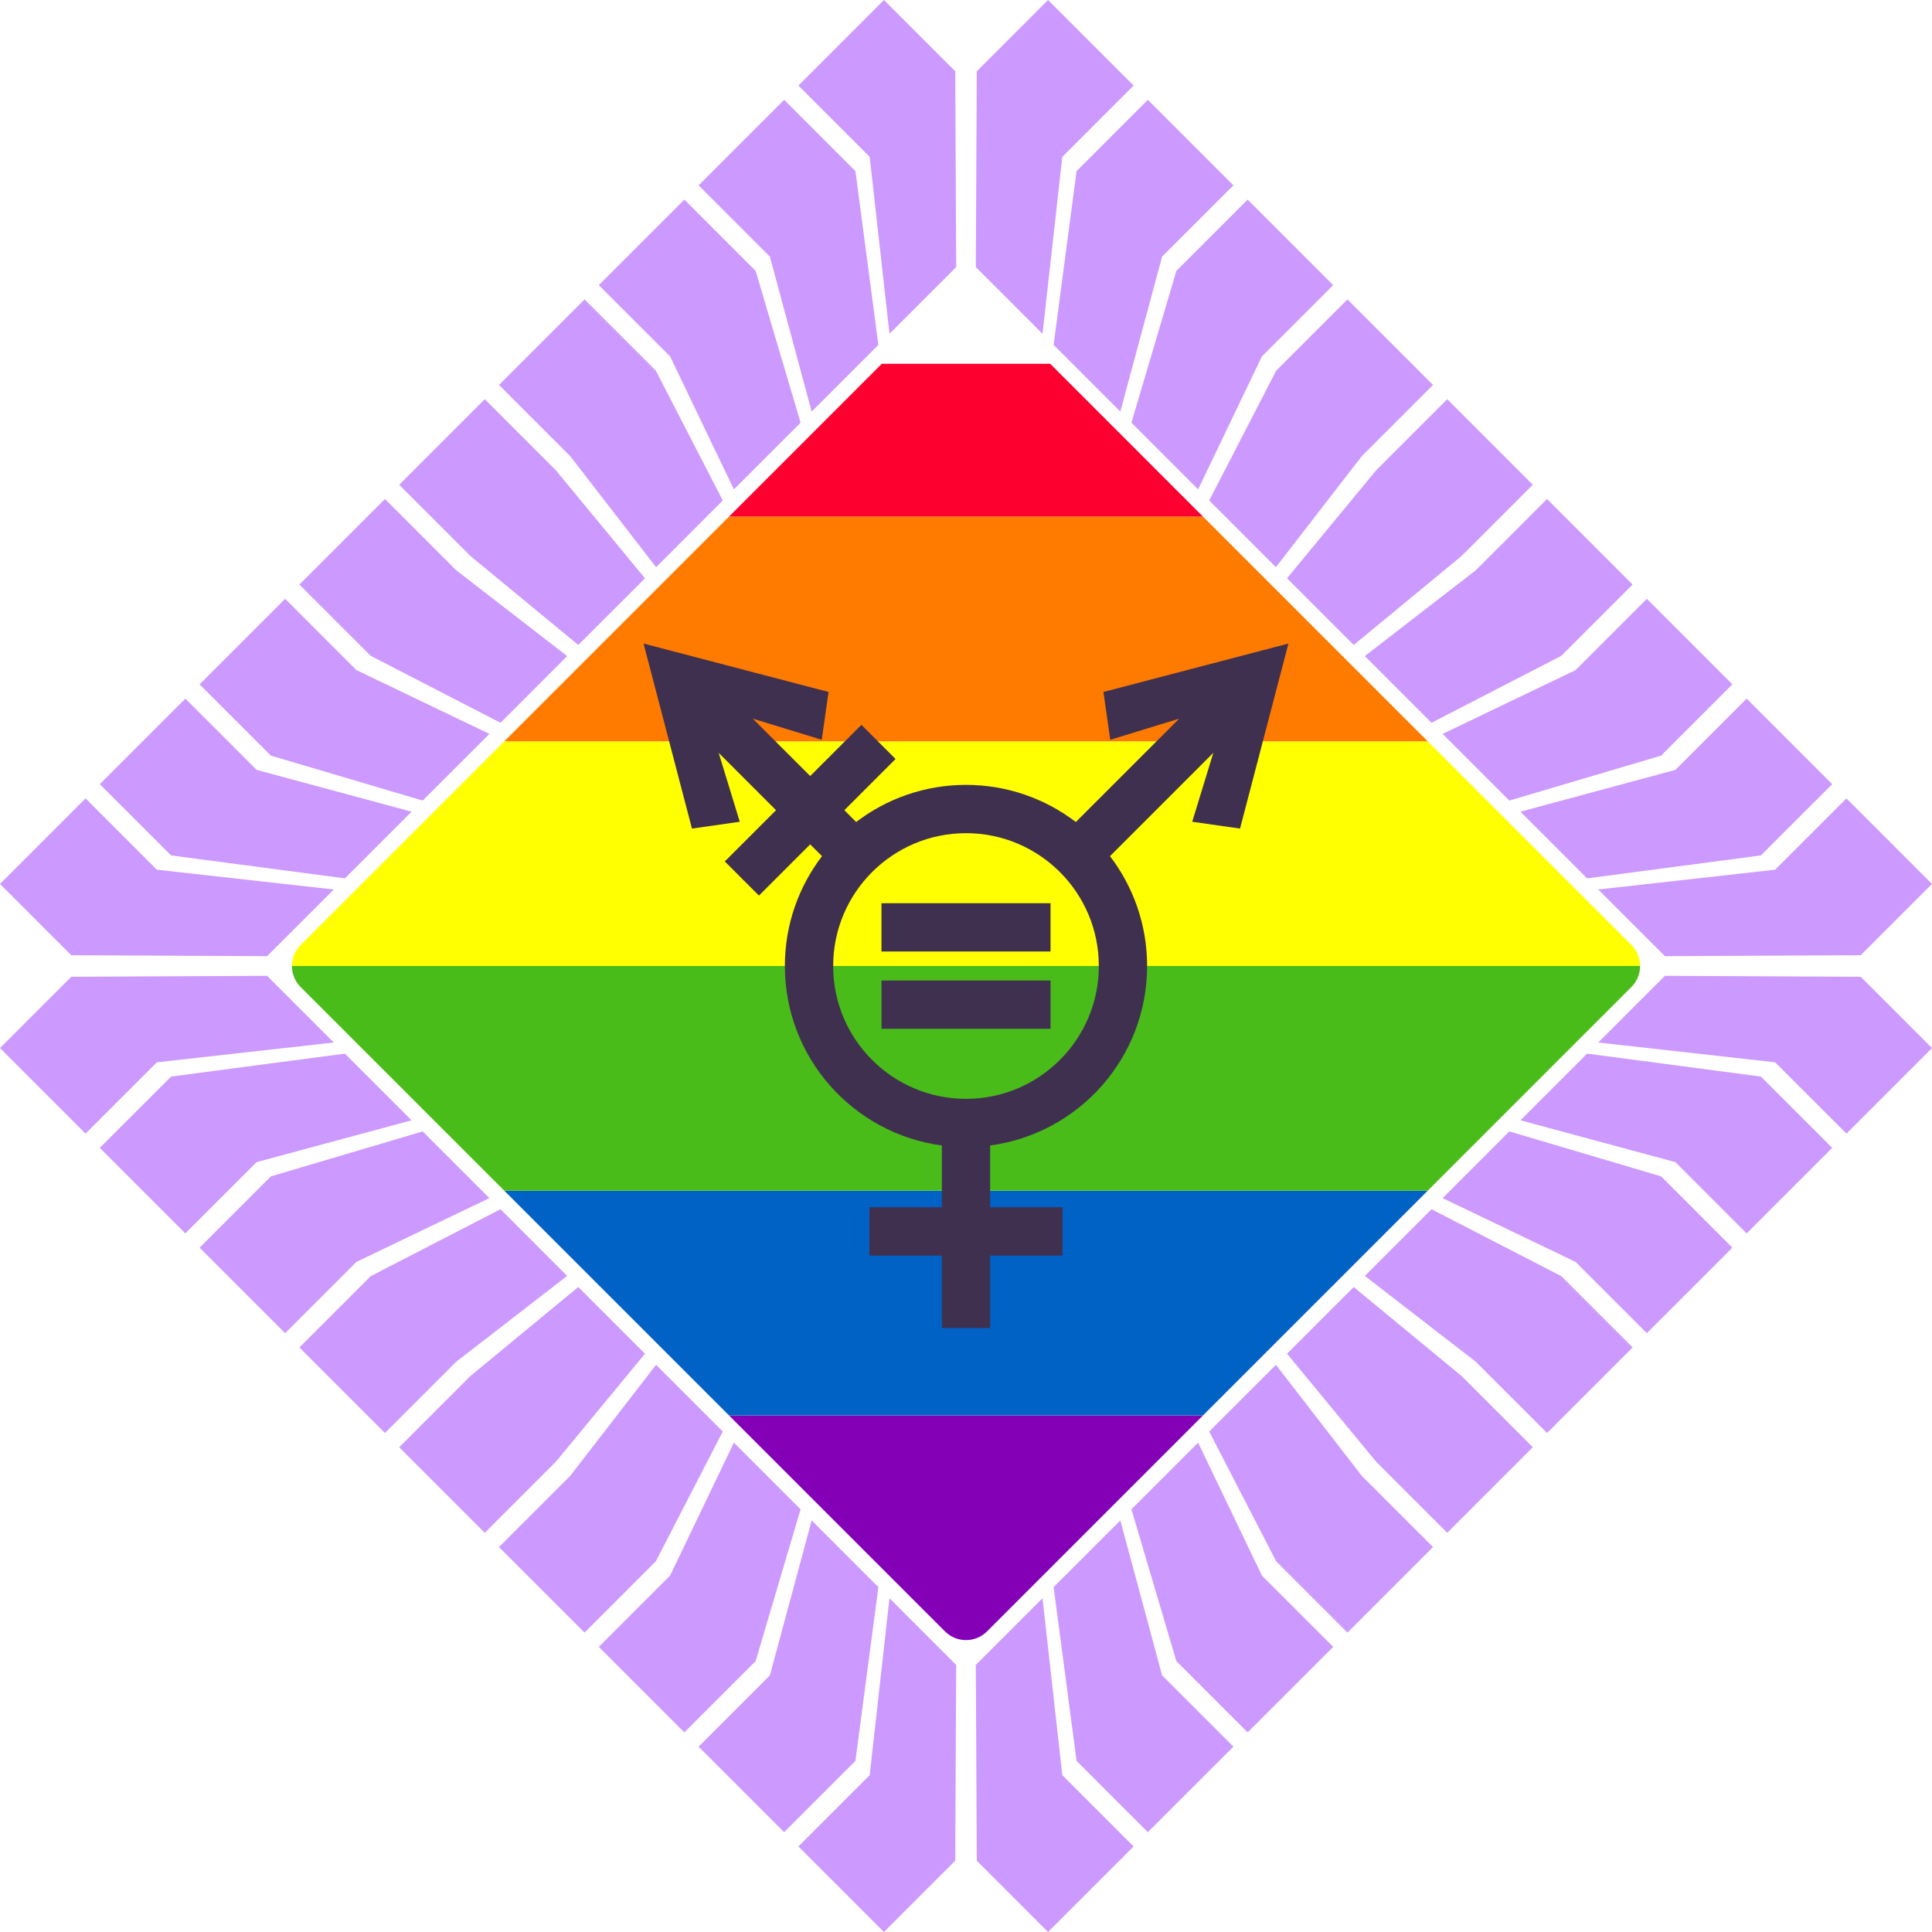
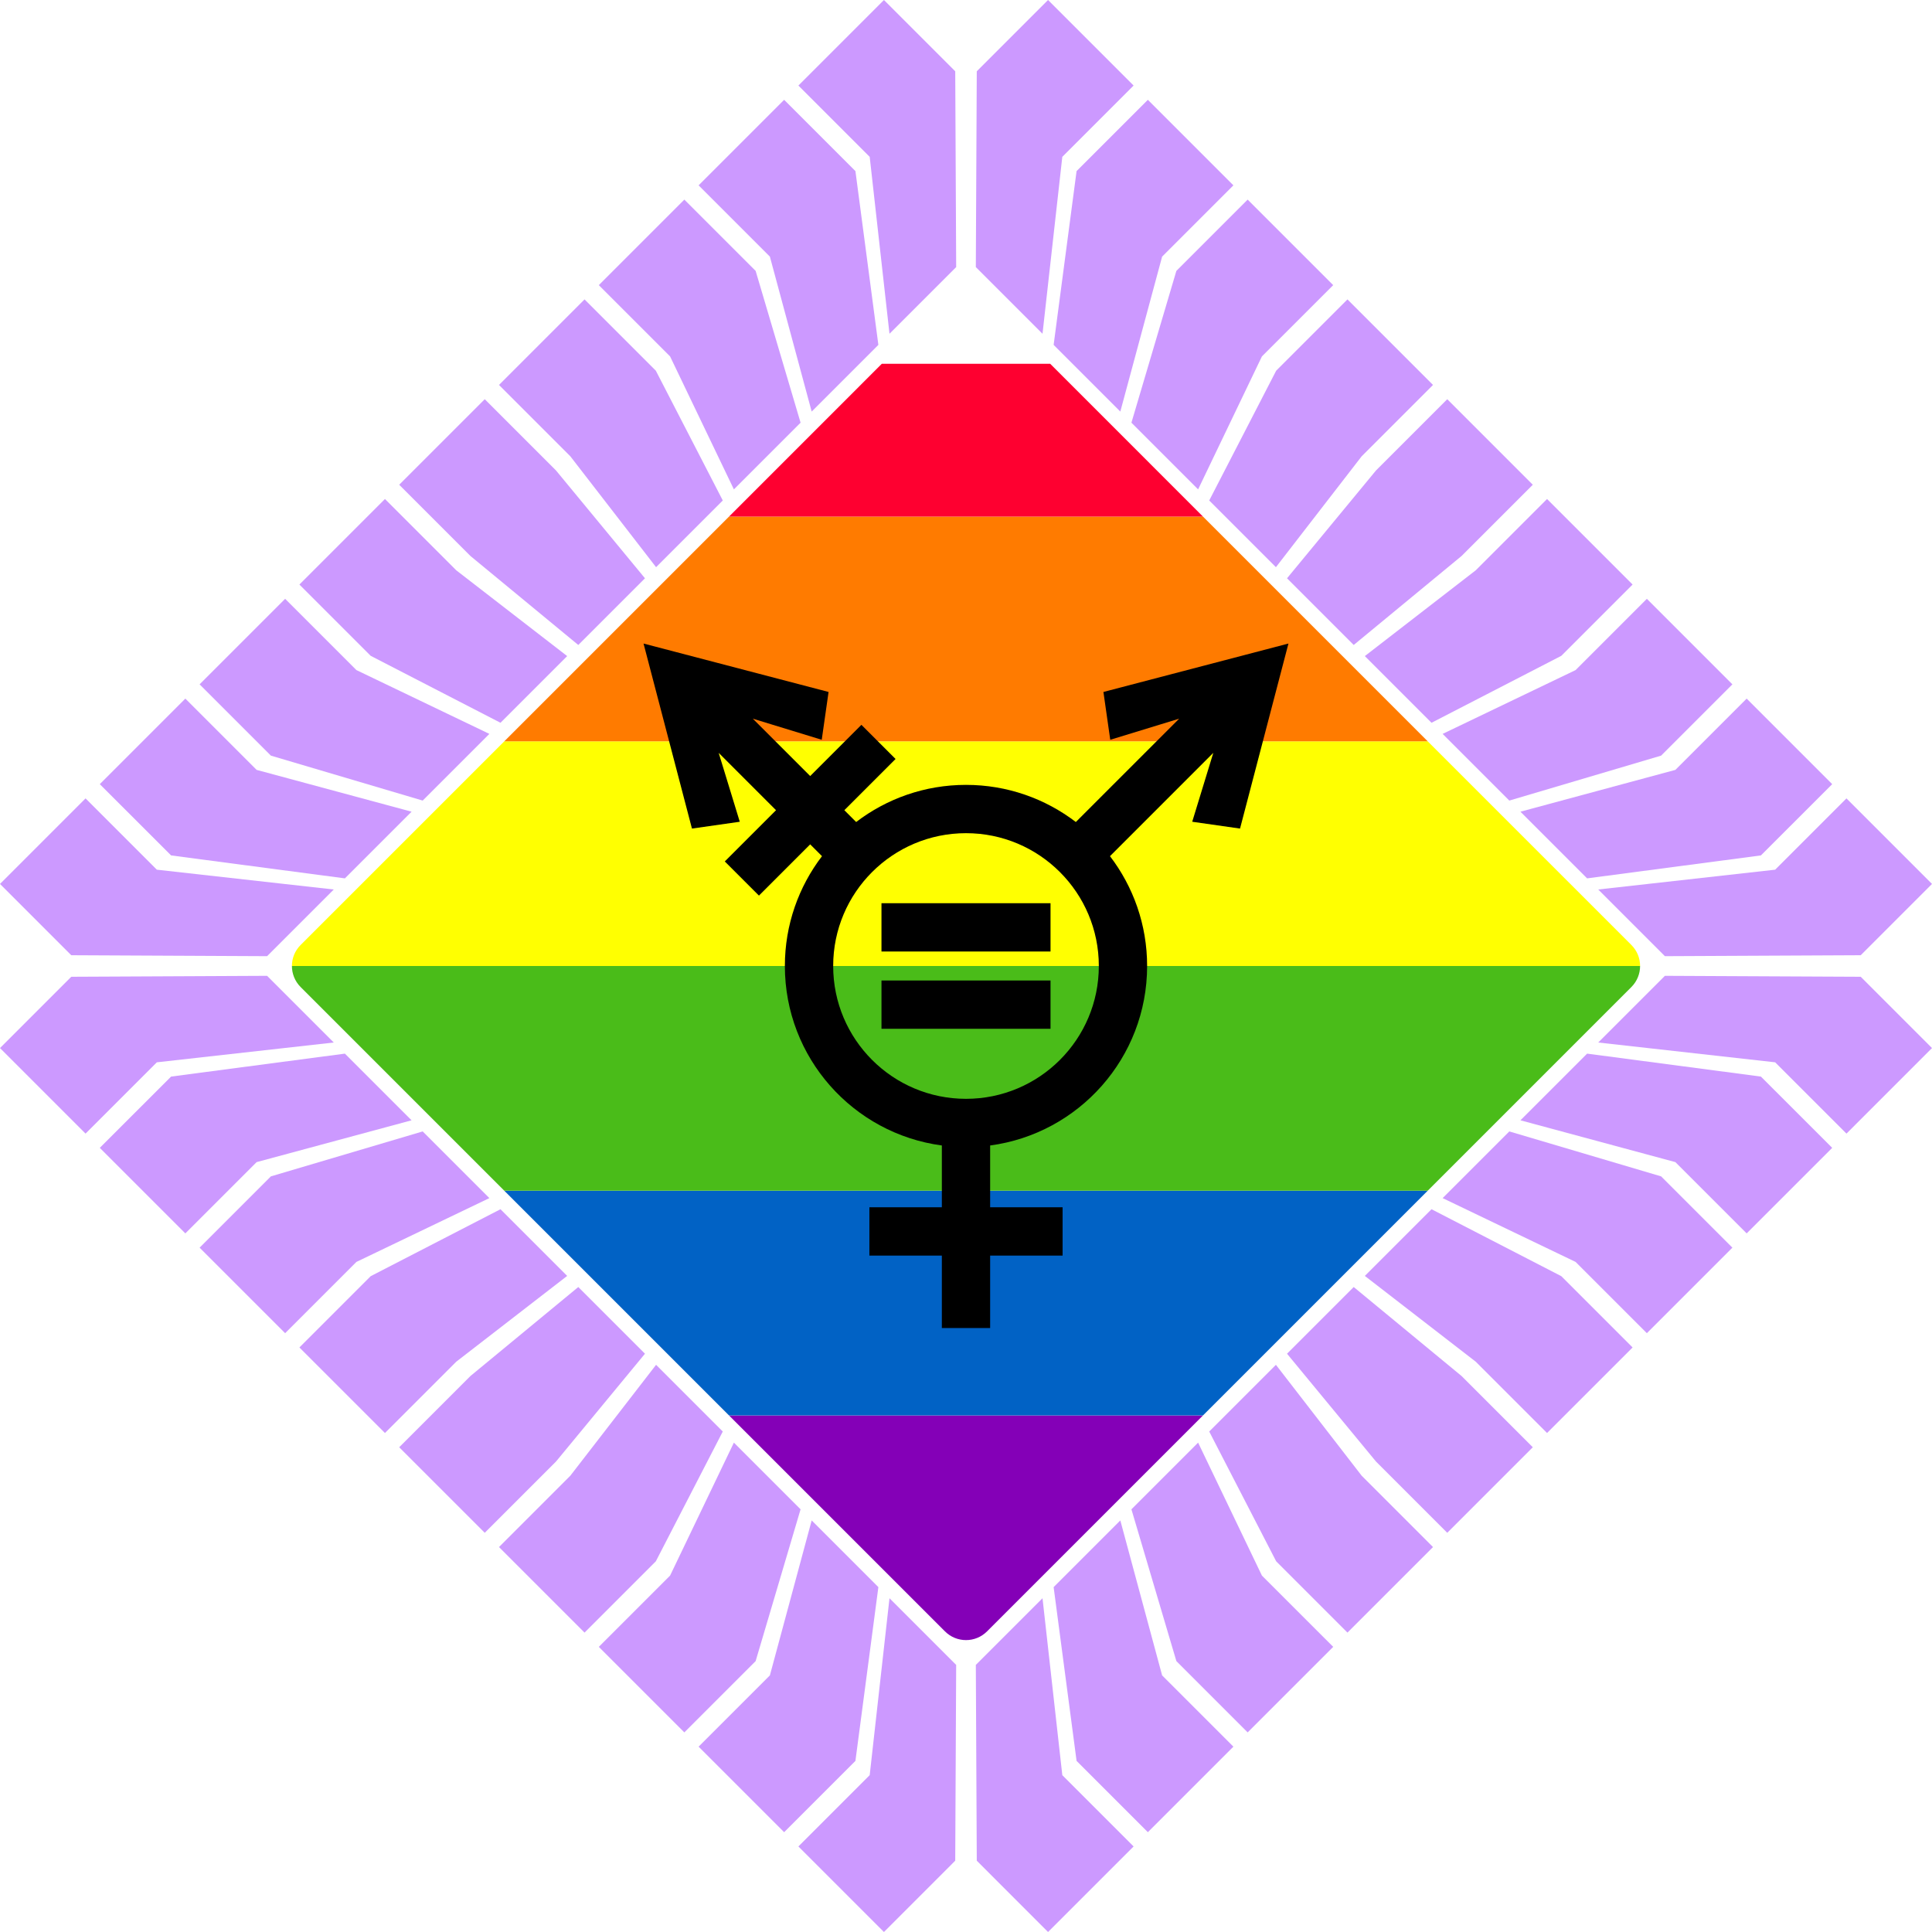
<svg xmlns="http://www.w3.org/2000/svg" version="1.1" x="0px" y="0px" viewBox="0 0 566.929 566.929" enable-background="new 0 0 566.929 566.929" xml:space="preserve">
  <g id="Outer_Square">
    <g id="Bottom_Right">
-       <polygon fill="#cc99ff" points="488.554,286.348 546.013,286.625 566.929,307.546 541.83,332.647 520.908,311.726     468.986,305.916 488.554,286.348   " />
-       <polygon fill="#cc99ff" points="465.726,309.179 516.725,315.912 537.646,336.829 512.542,361.93 491.624,341.013     446.158,328.744 465.726,309.179   " />
-       <polygon fill="#cc99ff" points="442.896,332.007 487.441,345.197 508.359,366.114 483.257,391.214 462.341,370.297     423.326,351.575 442.896,332.007   " />
-       <polygon fill="#cc99ff" points="420.067,354.838 458.153,374.481 479.074,395.402 453.97,420.502 433.052,399.585     400.499,374.408 420.067,354.838   " />
-       <polygon fill="#cc99ff" points="397.236,377.666 428.869,403.768 449.786,424.685 424.685,449.786 403.769,428.869     377.666,397.235 397.236,377.666   " />
-       <polygon fill="#cc99ff" points="374.408,400.494 399.585,433.052 420.503,453.973 395.403,479.074 374.482,458.153     354.835,420.067 374.408,400.494   " />
-       <polygon fill="#cc99ff" points="351.575,423.326 370.298,462.34 391.218,483.257 366.113,508.358 345.197,487.441     332.007,442.895 351.575,423.326   " />
-       <polygon fill="#cc99ff" points="328.749,446.158 341.013,491.623 361.931,512.54 336.829,537.641 315.913,516.724     309.179,465.726 328.749,446.158   " />
-       <polygon fill="#cc99ff" points="305.917,468.989 311.726,520.908 332.646,541.828 307.542,566.929 286.627,546.008     286.349,488.554 305.917,468.989   " />
+       <polygon fill="#cc99ff" points="488.554,286.348 546.013,286.625 566.929,307.546 541.83,332.647 520.908,311.726    468.986,305.916 488.554,286.348   " />
+       <polygon fill="#cc99ff" points="465.726,309.179 516.725,315.912 537.646,336.829 512.542,361.93 491.624,341.013    446.158,328.744 465.726,309.179   " />
+       <polygon fill="#cc99ff" points="442.896,332.007 487.441,345.197 508.359,366.114 483.257,391.214 462.341,370.297    423.326,351.575 442.896,332.007   " />
+       <polygon fill="#cc99ff" points="420.067,354.838 458.153,374.481 479.074,395.402 453.97,420.502 433.052,399.585    400.499,374.408 420.067,354.838   " />
+       <polygon fill="#cc99ff" points="397.236,377.666 428.869,403.768 449.786,424.685 424.685,449.786 403.769,428.869    377.666,397.235 397.236,377.666   " />
+       <polygon fill="#cc99ff" points="374.408,400.494 399.585,433.052 420.503,453.973 395.403,479.074 374.482,458.153    354.835,420.067 374.408,400.494   " />
+       <polygon fill="#cc99ff" points="351.575,423.326 370.298,462.34 391.218,483.257 366.113,508.358 345.197,487.441    332.007,442.895 351.575,423.326   " />
+       <polygon fill="#cc99ff" points="328.749,446.158 341.013,491.623 361.931,512.54 336.829,537.641 315.913,516.724    309.179,465.726 328.749,446.158   " />
+       <polygon fill="#cc99ff" points="305.917,468.989 311.726,520.908 332.646,541.828 307.542,566.929 286.627,546.008    286.349,488.554 305.917,468.989   " />
    </g>
    <g id="Top_Right">
-       <polygon fill="#cc99ff" points="488.554,280.581 546.012,280.304 566.929,259.383 541.828,234.282 520.908,255.203     468.986,261.013 488.554,280.581   " />
-       <polygon fill="#cc99ff" points="465.726,257.75 516.725,251.017 537.646,230.1 512.541,204.999 491.624,225.916 446.157,238.185     465.726,257.75   " />
-       <polygon fill="#cc99ff" points="442.895,234.922 487.441,221.733 508.358,200.816 483.257,175.715 462.341,196.632     423.326,215.354 442.895,234.922   " />
-       <polygon fill="#cc99ff" points="420.067,212.091 458.153,192.448 479.074,171.527 453.969,146.427 433.052,167.344     400.498,192.522 420.067,212.091   " />
-       <polygon fill="#cc99ff" points="397.235,189.263 428.869,163.161 449.786,142.244 424.685,117.144 403.768,138.061     377.666,169.694 397.235,189.263   " />
-       <polygon fill="#cc99ff" points="374.408,166.435 399.585,133.877 420.502,112.956 395.403,87.856 374.482,108.776     354.834,146.862 374.408,166.435   " />
-       <polygon fill="#cc99ff" points="351.575,143.604 370.298,104.589 391.218,83.672 366.113,58.571 345.197,79.488 332.007,124.034     351.575,143.604   " />
-       <polygon fill="#cc99ff" points="328.749,120.772 341.013,75.306 361.93,54.389 336.829,29.288 315.912,50.205 309.179,101.203     328.749,120.772   " />
-       <polygon fill="#cc99ff" points="305.916,97.94 311.725,46.022 332.646,25.101 307.542,0 286.626,20.921 286.348,78.375     305.916,97.94   " />
+       <polygon fill="#cc99ff" points="488.554,280.581 546.012,280.304 566.929,259.383 541.828,234.282 520.908,255.203    468.986,261.013 488.554,280.581   " />
+       <polygon fill="#cc99ff" points="465.726,257.75 516.725,251.017 537.646,230.1 512.541,204.999 491.624,225.916 446.157,238.185    465.726,257.75   " />
+       <polygon fill="#cc99ff" points="442.895,234.922 487.441,221.733 508.358,200.816 483.257,175.715 462.341,196.632    423.326,215.354 442.895,234.922   " />
+       <polygon fill="#cc99ff" points="420.067,212.091 458.153,192.448 479.074,171.527 453.969,146.427 433.052,167.344    400.498,192.522 420.067,212.091   " />
+       <polygon fill="#cc99ff" points="397.235,189.263 428.869,163.161 449.786,142.244 424.685,117.144 403.768,138.061    377.666,169.694 397.235,189.263   " />
+       <polygon fill="#cc99ff" points="374.408,166.435 399.585,133.877 420.502,112.956 395.403,87.856 374.482,108.776    354.834,146.862 374.408,166.435   " />
+       <polygon fill="#cc99ff" points="351.575,143.604 370.298,104.589 391.218,83.672 366.113,58.571 345.197,79.488 332.007,124.034    351.575,143.604   " />
+       <polygon fill="#cc99ff" points="328.749,120.772 341.013,75.306 361.93,54.389 336.829,29.288 315.912,50.205 309.179,101.203    328.749,120.772   " />
+       <polygon fill="#cc99ff" points="305.916,97.94 311.725,46.022 332.646,25.101 307.542,0 286.626,20.921 286.348,78.375    305.916,97.94   " />
    </g>
    <g id="Bottom_Left">
-       <polygon fill="#cc99ff" points="78.376,286.348 20.917,286.625 0,307.546 25.1,332.647 46.022,311.726 97.944,305.916     78.376,286.348   " />
-       <polygon fill="#cc99ff" points="101.204,309.179 50.205,315.912 29.284,336.829 54.387,361.93 75.305,341.013 120.772,328.744     101.204,309.179   " />
-       <polygon fill="#cc99ff" points="124.034,332.007 79.489,345.197 58.571,366.114 83.672,391.214 104.588,370.297 143.604,351.575     124.034,332.007   " />
-       <polygon fill="#cc99ff" points="146.863,354.838 108.777,374.481 87.856,395.402 112.96,420.502 133.878,399.585 166.43,374.408     146.863,354.838   " />
-       <polygon fill="#cc99ff" points="169.694,377.666 138.06,403.768 117.143,424.685 142.245,449.786 163.161,428.869     189.263,397.235 169.694,377.666   " />
-       <polygon fill="#cc99ff" points="192.521,400.494 167.344,433.052 146.426,453.973 171.527,479.074 192.448,458.153     212.094,420.067 192.521,400.494   " />
-       <polygon fill="#cc99ff" points="215.354,423.326 196.631,462.34 175.712,483.257 200.816,508.358 221.733,487.441     234.923,442.895 215.354,423.326   " />
-       <polygon fill="#cc99ff" points="238.18,446.158 225.917,491.623 204.999,512.54 230.1,537.641 251.016,516.724 257.751,465.726     238.18,446.158   " />
-       <polygon fill="#cc99ff" points="261.012,468.989 255.204,520.908 234.284,541.828 259.387,566.929 280.303,546.008     280.581,488.554 261.012,468.989   " />
+       <polygon fill="#cc99ff" points="78.376,286.348 20.917,286.625 0,307.546 25.1,332.647 46.022,311.726 97.944,305.916    78.376,286.348   " />
+       <polygon fill="#cc99ff" points="101.204,309.179 50.205,315.912 29.284,336.829 54.387,361.93 75.305,341.013 120.772,328.744    101.204,309.179   " />
+       <polygon fill="#cc99ff" points="124.034,332.007 79.489,345.197 58.571,366.114 83.672,391.214 104.588,370.297 143.604,351.575    124.034,332.007   " />
+       <polygon fill="#cc99ff" points="146.863,354.838 108.777,374.481 87.856,395.402 112.96,420.502 133.878,399.585 166.43,374.408    146.863,354.838   " />
+       <polygon fill="#cc99ff" points="169.694,377.666 138.06,403.768 117.143,424.685 142.245,449.786 163.161,428.869    189.263,397.235 169.694,377.666   " />
+       <polygon fill="#cc99ff" points="192.521,400.494 167.344,433.052 146.426,453.973 171.527,479.074 192.448,458.153    212.094,420.067 192.521,400.494   " />
+       <polygon fill="#cc99ff" points="215.354,423.326 196.631,462.34 175.712,483.257 200.816,508.358 221.733,487.441    234.923,442.895 215.354,423.326   " />
+       <polygon fill="#cc99ff" points="238.18,446.158 225.917,491.623 204.999,512.54 230.1,537.641 251.016,516.724 257.751,465.726    238.18,446.158   " />
+       <polygon fill="#cc99ff" points="261.012,468.989 255.204,520.908 234.284,541.828 259.387,566.929 280.303,546.008    280.581,488.554 261.012,468.989   " />
    </g>
    <g id="Top_Left">
-       <polygon fill="#cc99ff" points="78.375,280.581 20.917,280.304 0,259.383 25.101,234.282 46.022,255.203 97.944,261.013     78.375,280.581   " />
-       <polygon fill="#cc99ff" points="101.203,257.75 50.205,251.017 29.284,230.1 54.388,204.999 75.305,225.916 120.773,238.185     101.203,257.75   " />
-       <polygon fill="#cc99ff" points="124.034,234.922 79.488,221.733 58.571,200.816 83.672,175.715 104.588,196.632 143.604,215.354     124.034,234.922   " />
-       <polygon fill="#cc99ff" points="146.863,212.091 108.777,192.448 87.856,171.527 112.96,146.427 133.877,167.344 166.431,192.522     146.863,212.091   " />
-       <polygon fill="#cc99ff" points="169.694,189.263 138.06,163.161 117.143,142.244 142.244,117.144 163.161,138.061     189.263,169.694 169.694,189.263   " />
-       <polygon fill="#cc99ff" points="192.521,166.435 167.344,133.877 146.427,112.956 171.527,87.856 192.448,108.776     212.095,146.862 192.521,166.435   " />
-       <polygon fill="#cc99ff" points="215.354,143.604 196.631,104.589 175.712,83.672 200.816,58.571 221.733,79.488 234.923,124.034     215.354,143.604   " />
-       <polygon fill="#cc99ff" points="238.18,120.772 225.916,75.306 204.999,54.389 230.1,29.288 251.017,50.205 257.75,101.203     238.18,120.772   " />
-       <polygon fill="#cc99ff" points="261.013,97.94 255.204,46.022 234.283,25.101 259.387,0 280.304,20.921 280.581,78.375     261.013,97.94   " />
+       <polygon fill="#cc99ff" points="78.375,280.581 20.917,280.304 0,259.383 25.101,234.282 46.022,255.203 97.944,261.013    78.375,280.581   " />
+       <polygon fill="#cc99ff" points="101.203,257.75 50.205,251.017 29.284,230.1 54.388,204.999 75.305,225.916 120.773,238.185    101.203,257.75   " />
+       <polygon fill="#cc99ff" points="124.034,234.922 79.488,221.733 58.571,200.816 83.672,175.715 104.588,196.632 143.604,215.354    124.034,234.922   " />
+       <polygon fill="#cc99ff" points="146.863,212.091 108.777,192.448 87.856,171.527 112.96,146.427 133.877,167.344 166.431,192.522    146.863,212.091   " />
+       <polygon fill="#cc99ff" points="169.694,189.263 138.06,163.161 117.143,142.244 142.244,117.144 163.161,138.061    189.263,169.694 169.694,189.263   " />
+       <polygon fill="#cc99ff" points="192.521,166.435 167.344,133.877 146.427,112.956 171.527,87.856 192.448,108.776    212.095,146.862 192.521,166.435   " />
+       <polygon fill="#cc99ff" points="215.354,143.604 196.631,104.589 175.712,83.672 200.816,58.571 221.733,79.488 234.923,124.034    215.354,143.604   " />
+       <polygon fill="#cc99ff" points="238.18,120.772 225.916,75.306 204.999,54.389 230.1,29.288 251.017,50.205 257.75,101.203    238.18,120.772   " />
+       <polygon fill="#cc99ff" points="261.013,97.94 255.204,46.022 234.283,25.101 259.387,0 280.304,20.921 280.581,78.375    261.013,97.94   " />
    </g>
  </g>
  <g id="Inner_Square">
    <g id="Core">
      <path fill="#8400B7" d="M353.02,415.332l-63.39,63.39c-1.7,1.7-3.93,2.55-6.16,2.55c-2.24,0-4.47-0.85-6.17-2.55l-63.39-63.39    H353.02z" />
      <polygon fill="#0162C5" points="418.95,349.402 353.02,415.332 213.91,415.332 147.98,349.402   " />
      <path fill="#4ABC19" d="M481.27,283.462c0,2.23-0.85,4.47-2.55,6.17l-59.77,59.77H147.98l-59.77-59.77    c-1.7-1.7-2.55-3.94-2.55-6.17H481.27z" />
      <path fill="#FFFF01" d="M481.27,283.462H85.66c0-2.24,0.85-4.46,2.55-6.16l59.77-59.77h270.97l59.77,59.77    C480.42,279.001,481.27,281.222,481.27,283.462z" />
      <polygon fill="#FF7B00" points="418.95,217.532 147.98,217.532 213.92,151.592 353.01,151.592   " />
      <polygon fill="#FE0030" points="353.01,151.592 213.92,151.592 258.76,106.751 308.17,106.751   " />
    </g>
    <g id="Icon">
-       <rect x="258.662" y="287.717" fill="#403050" width="49.606" height="14.173" />
-       <rect x="258.662" y="265.039" fill="#403050" width="49.606" height="14.173" />
-       <path fill="#403050" d="M323.79,203.051l2.004,14.031l20.221-6.191l-30.321,30.321c-8.942-6.831-20.109-10.897-32.23-10.897    s-23.289,4.066-32.231,10.897l-3.466-3.466l15.029-15.029l-10.022-10.022l-15.029,15.029l-16.833-16.833l20.221,6.191    l2.004-14.031l-54.296-14.208l14.208,54.296l14.031-2.004l-6.191-20.222l16.833,16.833l-15.037,15.037l10.022,10.022    l15.037-15.037l3.466,3.466c-6.831,8.942-10.897,20.109-10.897,32.231c0,26.949,20.062,49.199,46.063,52.665v18.134h-21.26v14.173    h21.26v21.26h14.173v-21.26h21.26v-14.173h-21.26V336.13c26.001-3.467,46.063-25.716,46.063-52.665    c0-12.122-4.066-23.289-10.897-32.231l30.321-30.321l-6.191,20.221l14.031,2.004l14.208-54.296L323.79,203.051z M283.465,322.441    c-21.526,0-38.976-17.45-38.976-38.976s17.45-38.976,38.976-38.976c21.526,0,38.976,17.45,38.976,38.976    S304.991,322.441,283.465,322.441z" />
+       <rect x="258.662" y="287.717" fill="#000000" width="49.606" height="14.173" />
+       <rect x="258.662" y="265.039" fill="#000000" width="49.606" height="14.173" />
+       <path fill="#000000" d="M323.79,203.051l2.004,14.031l20.221-6.191l-30.321,30.321c-8.942-6.831-20.109-10.897-32.23-10.897    s-23.289,4.066-32.231,10.897l-3.466-3.466l15.029-15.029l-10.022-10.022l-15.029,15.029l-16.833-16.833l20.221,6.191    l2.004-14.031l-54.296-14.208l14.208,54.296l14.031-2.004l-6.191-20.222l16.833,16.833l-15.037,15.037l10.022,10.022    l15.037-15.037l3.466,3.466c-6.831,8.942-10.897,20.109-10.897,32.231c0,26.949,20.062,49.199,46.063,52.665v18.134h-21.26v14.173    h21.26v21.26h14.173v-21.26h21.26v-14.173h-21.26V336.13c26.001-3.467,46.063-25.716,46.063-52.665    c0-12.122-4.066-23.289-10.897-32.231l30.321-30.321l-6.191,20.221l14.031,2.004l14.208-54.296L323.79,203.051z M283.465,322.441    c-21.526,0-38.976-17.45-38.976-38.976s17.45-38.976,38.976-38.976c21.526,0,38.976,17.45,38.976,38.976    S304.991,322.441,283.465,322.441z" />
    </g>
  </g>
</svg>
